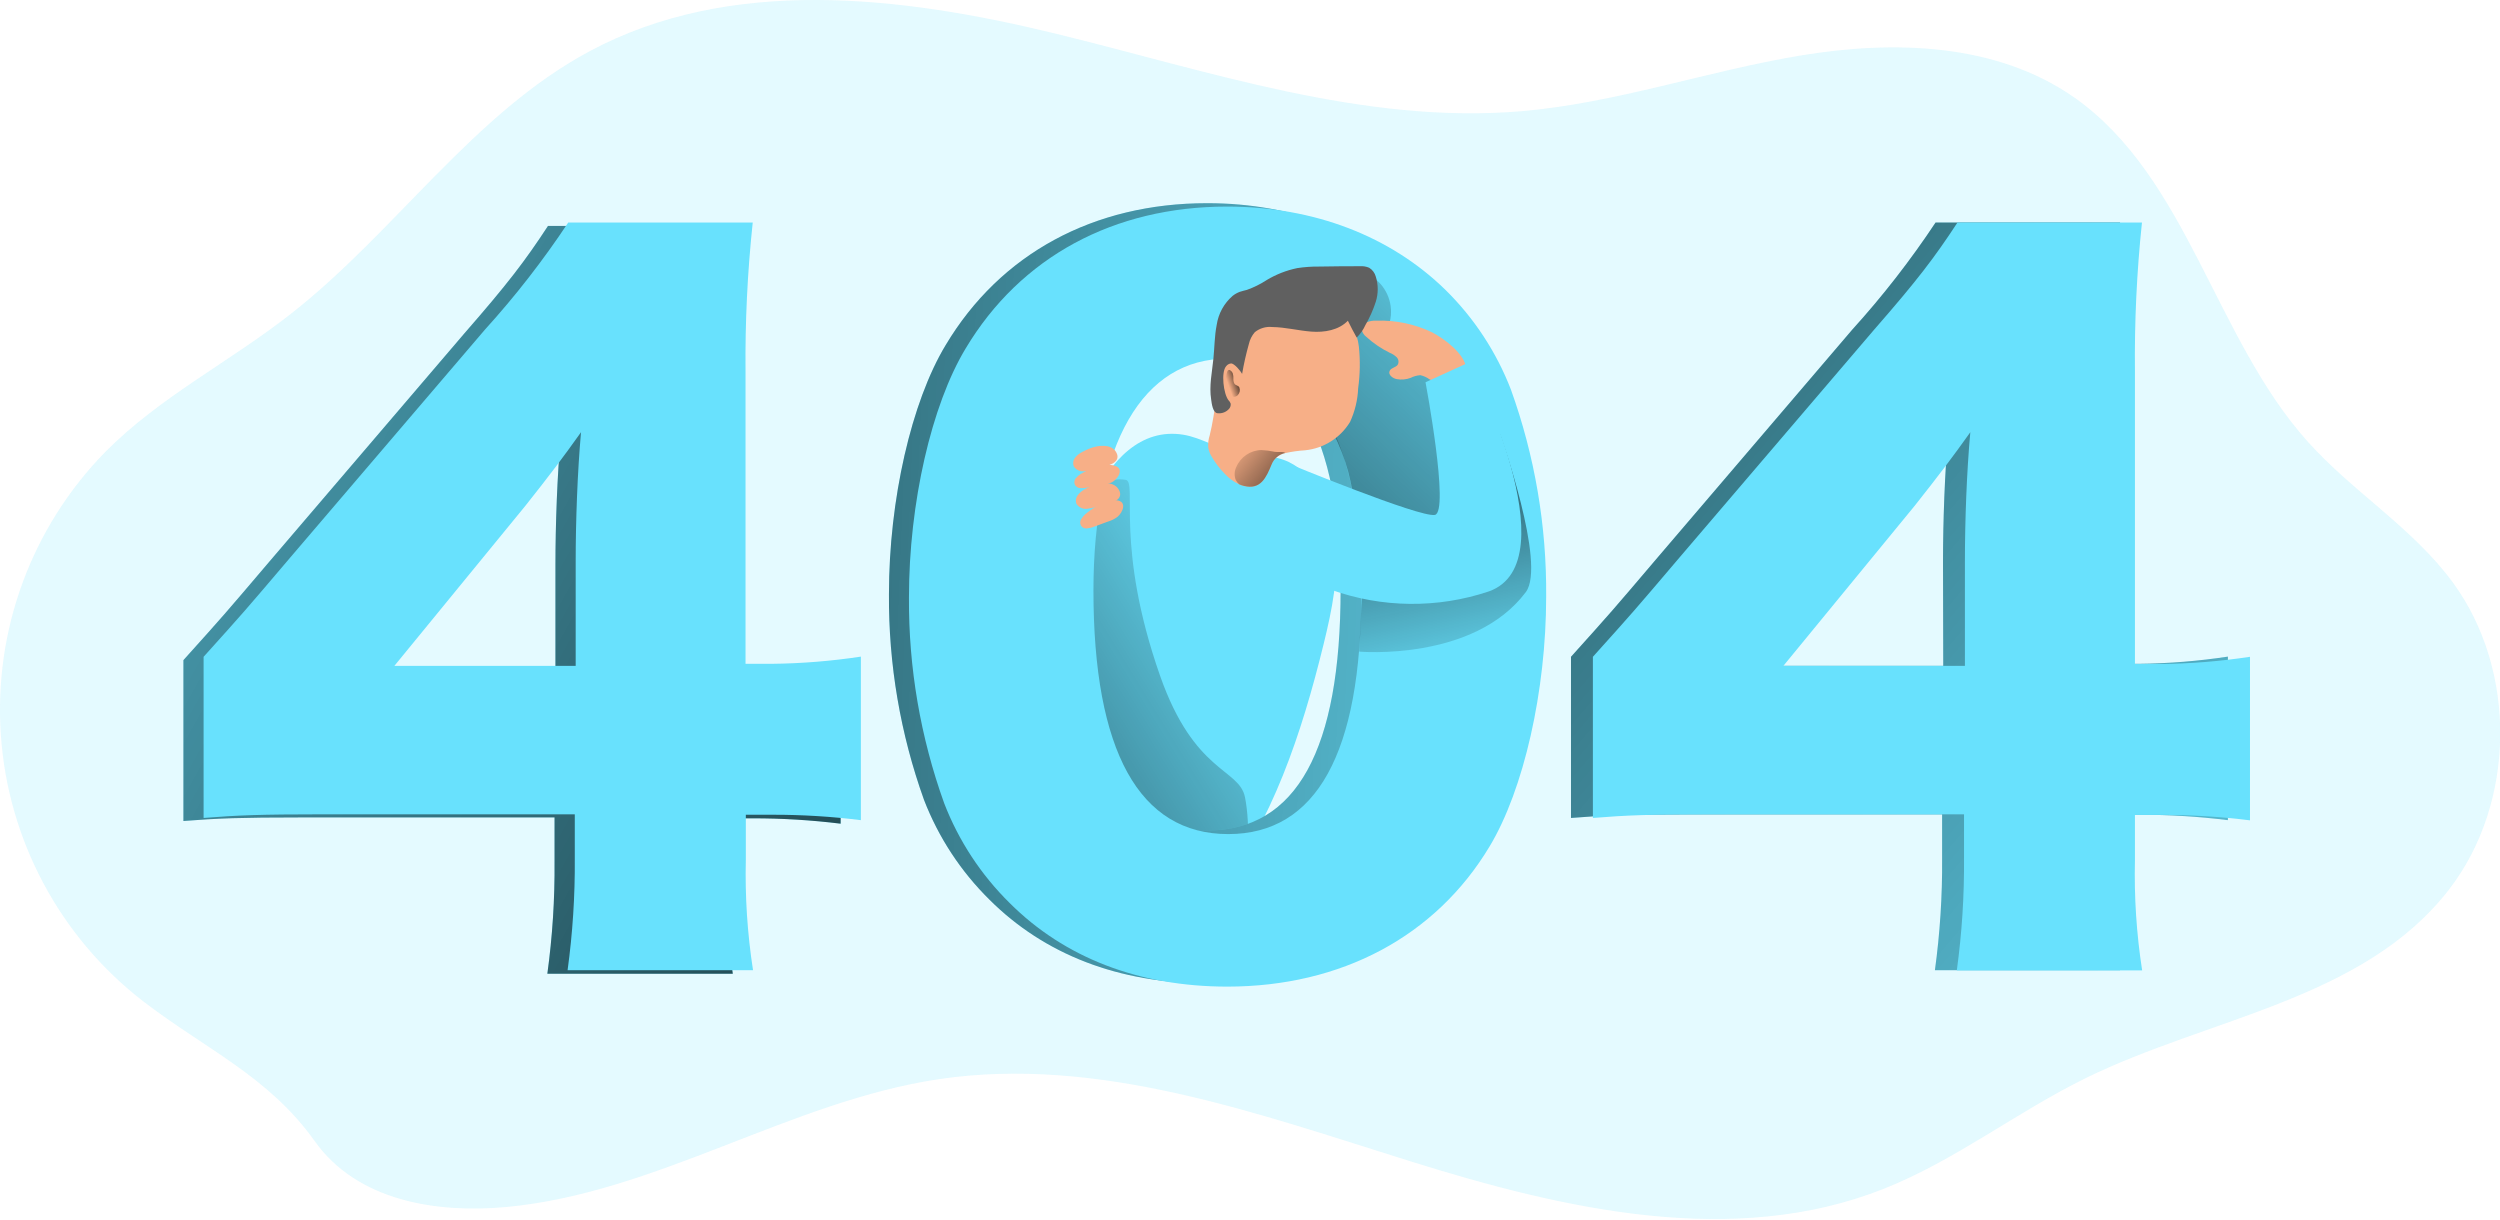
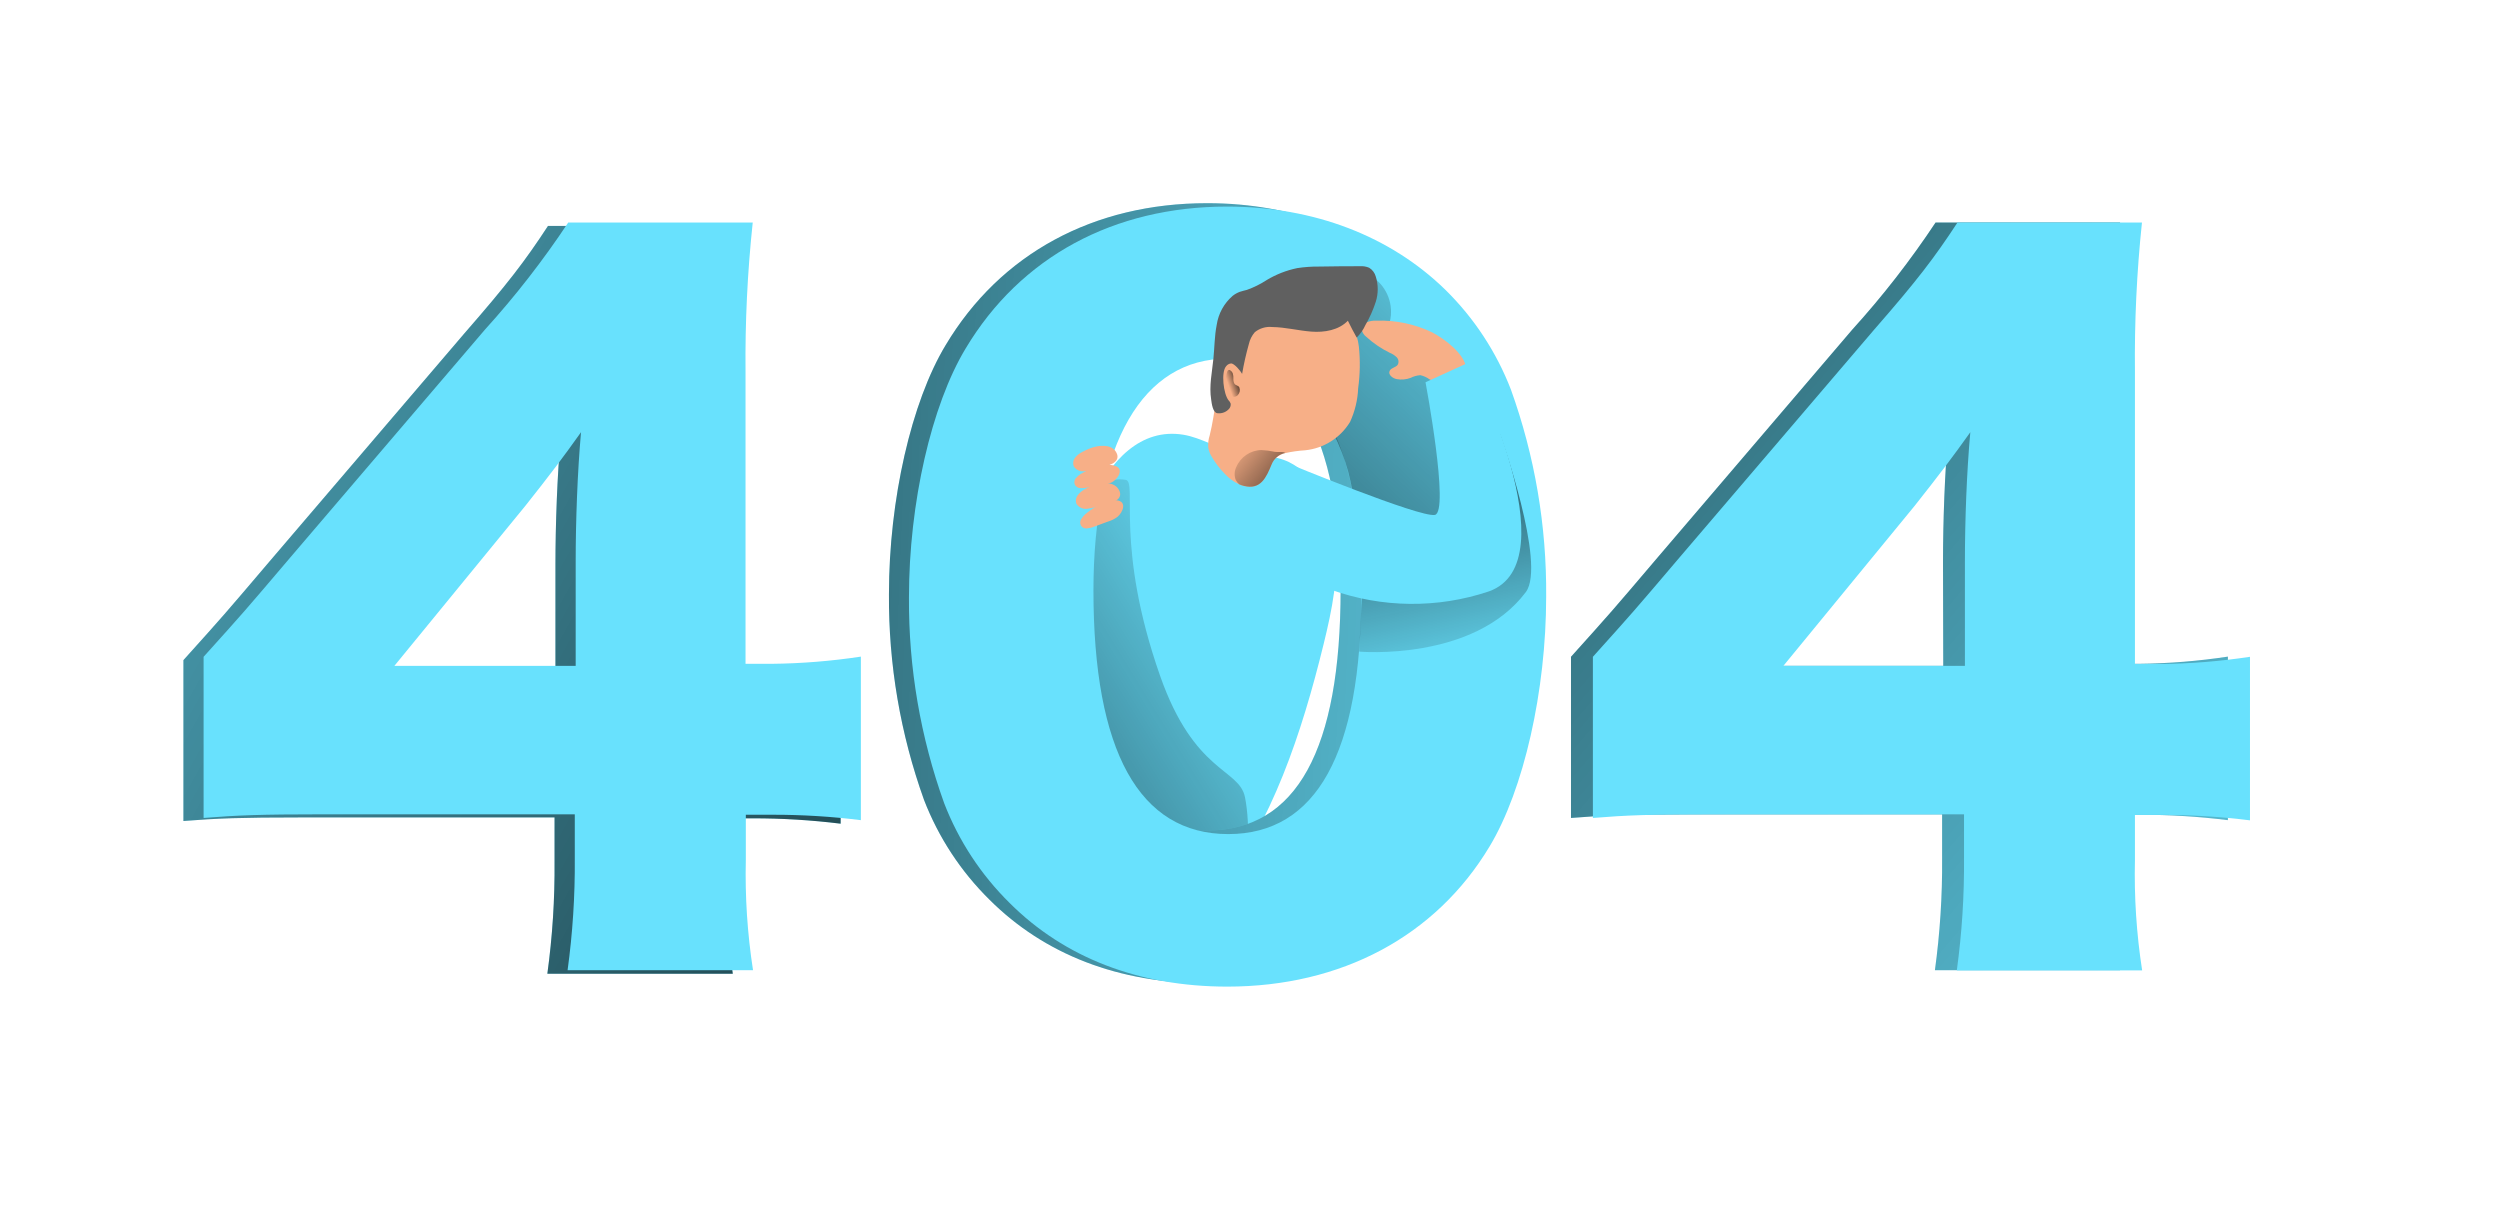
<svg xmlns="http://www.w3.org/2000/svg" xmlns:xlink="http://www.w3.org/1999/xlink" viewBox="0 0 420.07 204.87">
  <linearGradient id="a" gradientUnits="userSpaceOnUse" x1="-65" x2="262.93" y1="72.16" y2="255.66">
    <stop offset="0" stop-opacity="0" />
    <stop offset=".99" />
  </linearGradient>
  <linearGradient id="b" x1="217.16" x2="115.32" xlink:href="#a" y1="164.75" y2="227.42" />
  <linearGradient id="c" x1="425.36" x2="137.36" xlink:href="#a" y1="249.21" y2="3.69" />
  <linearGradient id="d" x1="295.89" x2="-18.16" xlink:href="#a" y1="167.21" y2="154.47" />
  <linearGradient id="e" x1="259.24" x2="169.04" xlink:href="#a" y1="105.38" y2="201.94" />
  <linearGradient id="f" x1="246.43" x2="233.21" xlink:href="#a" y1="180.33" y2="117.97" />
  <linearGradient id="g" x1="206.63" x2="209.22" xlink:href="#a" y1="128.36" y2="127.46" />
  <linearGradient id="h" x1="207.32" x2="222.61" xlink:href="#a" y1="138.38" y2="150.91" />
  <g transform="translate(-.27 -63.77)">
-     <path d="m24.31 232a61.89 61.89 0 0 1 -6.31-92.33c9.16-9.24 21-15.18 31.16-23.18 17.57-13.75 30.58-33.61 50.18-44.11 23.6-12.65 52.2-9.31 78.12-3s51.96 15.35 78.54 13.07c15.83-1.37 31.07-6.73 46.75-9.34s32.88-2.14 46 7c19.1 13.39 23.64 40.45 39.31 57.9 7.59 8.46 17.67 14.48 24.39 23.68 10.81 14.79 10.53 37-.65 51.51-14.32 18.55-40.16 21.49-61 31.69-11.6 5.68-22 13.87-34 18.63-25.22 10-53.59 3.49-79.45-4.59s-52.5-17.8-79.27-13.84c-25 3.72-47.53 19.15-72.74 21.49-11.7 1.09-25.06-1-32.21-11.1-7.69-10.83-18.41-15.48-28.82-23.48z" fill="#68e1fd" opacity=".18" />
+     <path d="m24.31 232a61.89 61.89 0 0 1 -6.31-92.33c9.16-9.24 21-15.18 31.16-23.18 17.57-13.75 30.58-33.61 50.18-44.11 23.6-12.65 52.2-9.31 78.12-3s51.96 15.35 78.54 13.07c15.83-1.37 31.07-6.73 46.75-9.34s32.88-2.14 46 7c19.1 13.39 23.64 40.45 39.31 57.9 7.59 8.46 17.67 14.48 24.39 23.68 10.81 14.79 10.53 37-.65 51.51-14.32 18.55-40.16 21.49-61 31.69-11.6 5.68-22 13.87-34 18.63-25.22 10-53.59 3.49-79.45-4.59s-52.5-17.8-79.27-13.84c-25 3.72-47.53 19.15-72.74 21.49-11.7 1.09-25.06-1-32.21-11.1-7.69-10.83-18.41-15.48-28.82-23.48z" fill="#68e1fd" opacity="0" />
    <path d="m31.09 174.69c6.79-7.55 6.79-7.55 14.49-16.61l32.77-38.35c7.25-8.31 10.12-12.08 14-18h31a217 217 0 0 0 -1.21 25.06v49.11h4.38a105.88 105.88 0 0 0 15-1.21v27.48a120.64 120.64 0 0 0 -14.8-.9h-4.53v7.55a105.46 105.46 0 0 0 1.21 18.57h-31.16a131 131 0 0 0 1.21-18.87v-7.4h-42.73c-9.82 0-14 .15-19.63.6zm62.51-16c0-6.8.3-15.1.91-21.75-3 4.23-5.29 7.25-9.36 12.38l-22.05 26.88h30.5z" fill="#68e1fd" />
    <path d="m31.09 174.69c6.79-7.55 6.79-7.55 14.49-16.61l32.77-38.35c7.25-8.31 10.12-12.08 14-18h31a217 217 0 0 0 -1.21 25.06v49.11h4.38a105.88 105.88 0 0 0 15-1.21v27.48a120.64 120.64 0 0 0 -14.8-.9h-4.53v7.55a105.46 105.46 0 0 0 1.21 18.57h-31.16a131 131 0 0 0 1.21-18.87v-7.4h-42.73c-9.82 0-14 .15-19.63.6zm62.51-16c0-6.8.3-15.1.91-21.75-3 4.23-5.29 7.25-9.36 12.38l-22.05 26.88h30.5z" fill="url(#a)" />
    <path d="m199.13 136.82c3 .5 5.79 2.34 8.8 3 2.63.6 5.4.29 8 1.21 4.85 1.72 8 7.57 8.69 13.44s-.54 11.81-1.94 17.51c-3.68 15.02-8.68 30.02-17.68 41.41-.63.79-1.39 1.62-2.32 1.6a3.22 3.22 0 0 1 -1.73-.81 28.88 28.88 0 0 1 -5.15-4.51c-2.4-2.89-3.79-6.7-5-10.48-3.41-10.64-9.92-17.38-11.13-28.66-1.32-11.83 5.15-36.07 19.46-33.71z" fill="#68e1fd" />
    <path d="m189.45 144.4a5.39 5.39 0 0 0 -3.71.67 10.08 10.08 0 0 0 -4.59 6.54 25.28 25.28 0 0 0 -.29 8.19 110.85 110.85 0 0 0 4.63 23.58c.7 2.22-1.3 7.49.15 9.31 1.18 1.48.59 10.37 2.13 11.47 4.27 3.08 13.14 1.38 17.41 4.46 5.53 4 5.16-6.56 4.28-10.91-1-4.85-8.51-4-14.26-20.38-7.65-21.8-3.79-32.48-5.75-32.93z" fill="url(#b)" />
    <path d="m264.24 174.13c6.79-7.55 6.79-7.55 14.49-16.61l32.77-38.36a150.72 150.72 0 0 0 14-18h31a217 217 0 0 0 -1.21 25.07v49.08h4.38a107.39 107.39 0 0 0 14.95-1.21v27.48a118.69 118.69 0 0 0 -14.8-.91h-4.53v7.55a105.32 105.32 0 0 0 1.21 18.57h-31.11a131 131 0 0 0 1.21-18.79v-7.4h-42.73c-9.82 0-14.05.15-19.63.61zm62.51-16c0-6.8.3-15.1.9-21.74-3 4.22-5.28 7.24-9.36 12.38l-22 26.88h30.5z" fill="#68e1fd" />
    <path d="m264.24 174.13c6.79-7.55 6.79-7.55 14.49-16.61l32.77-38.36a150.72 150.72 0 0 0 14-18h31a217 217 0 0 0 -1.21 25.07v49.08h4.38a107.39 107.39 0 0 0 14.95-1.21v27.48a118.69 118.69 0 0 0 -14.8-.91h-4.53v7.55a105.32 105.32 0 0 0 1.21 18.57h-31.11a131 131 0 0 0 1.21-18.79v-7.4h-42.73c-9.82 0-14.05.15-19.63.61zm62.51-16c0-6.8.3-15.1.9-21.74-3 4.22-5.28 7.24-9.36 12.38l-22 26.88h30.5z" fill="url(#c)" />
    <path d="m166.53 214.94a47.64 47.64 0 0 1 -11-16.77 100.34 100.34 0 0 1 -5.89-34.58c0-15.85 3.78-32.31 9.52-41.82 9.21-15.41 24.91-23.86 43.94-23.86 14.65 0 27.48 5 36.69 14a47.6 47.6 0 0 1 11 16.76 100.62 100.62 0 0 1 5.88 34.73c0 15.86-3.77 32.47-9.51 42-9.06 15.12-24.91 23.6-44.09 23.6-14.8 0-27.33-4.86-36.54-14.06zm14-52.55c0 27 7.7 40.92 22.65 40.92s22.35-13.59 22.35-40.47c0-25.82-7.85-39.41-22.5-39.41-14.15 0-22.46 14.34-22.46 38.96z" fill="#68e1fd" />
    <path d="m166.53 214.94a47.64 47.64 0 0 1 -11-16.77 100.34 100.34 0 0 1 -5.89-34.58c0-15.85 3.78-32.31 9.52-41.82 9.21-15.41 24.91-23.86 43.94-23.86 14.65 0 27.48 5 36.69 14a47.6 47.6 0 0 1 11 16.76 100.62 100.62 0 0 1 5.88 34.73c0 15.86-3.77 32.47-9.51 42-9.06 15.12-24.91 23.6-44.09 23.6-14.8 0-27.33-4.86-36.54-14.06zm14-52.55c0 27 7.7 40.92 22.65 40.92s22.35-13.59 22.35-40.47c0-25.82-7.85-39.41-22.5-39.41-14.15 0-22.46 14.34-22.46 38.96z" fill="url(#d)" />
    <path d="m34.48 174.13c6.8-7.55 6.8-7.55 14.5-16.61l32.77-38.36a150.72 150.72 0 0 0 14-18h31a217 217 0 0 0 -1.21 25.07v49.08h4.38a107.39 107.39 0 0 0 15-1.21v27.48a118.69 118.69 0 0 0 -14.8-.91h-4.53v7.55a105.32 105.32 0 0 0 1.21 18.57h-31.16a131 131 0 0 0 1.21-18.79v-7.4h-42.74c-9.81 0-14 .15-19.63.61zm62.52-16c0-6.8.3-15.1.9-21.74-3 4.22-5.28 7.24-9.36 12.38l-22 26.88h30.46z" fill="#68e1fd" />
    <path d="m169.92 215.5a47.62 47.62 0 0 1 -11-16.76 100.34 100.34 0 0 1 -5.92-34.58c0-15.85 3.78-32.31 9.52-41.83 9.21-15.4 24.91-23.85 43.94-23.85 14.64 0 27.48 5 36.69 14a47.48 47.48 0 0 1 11 16.76 100.35 100.35 0 0 1 5.92 34.76c0 15.85-3.77 32.47-9.51 42-9.06 15.1-24.92 23.55-44.09 23.55-14.8-.01-27.33-4.84-36.55-14.05zm14.08-52.5c0 27 7.7 40.92 22.65 40.92 14.8 0 22.35-13.59 22.35-40.46 0-25.83-7.86-39.42-22.5-39.42-14.23-.04-22.5 14.3-22.5 38.96z" fill="#68e1fd" />
    <path d="m231.1 110.45a7.06 7.06 0 0 1 2.71 7.34 14.34 14.34 0 0 1 9.74 5.2 18.8 18.8 0 0 1 3.75 9.77 51.3 51.3 0 0 1 -.23 10.58 11 11 0 0 1 -.74 3.54 7.5 7.5 0 0 1 -5.13 3.85 22.09 22.09 0 0 1 -6.6.31l-5.25-.28a1.08 1.08 0 0 1 -.5-.11 1 1 0 0 1 -.35-.72c-.36-2.15-.91-3.09-1.3-5.24a33.51 33.51 0 0 0 -5.6-12.59 4.72 4.72 0 0 1 -1-1.95 5.29 5.29 0 0 1 .64-2.86 39.39 39.39 0 0 0 1.76-5.29 55.82 55.82 0 0 1 1.65-6.38 9.36 9.36 0 0 1 4-5.08" fill="url(#e)" />
    <path d="m228.65 173.26s19.22 1.7 28-10c3.5-4.64-4.3-26.5-4.3-26.5l-8.87 15.88-14 3.18z" fill="url(#f)" />
    <path d="m267.92 174.13c6.79-7.55 6.79-7.55 14.49-16.61l32.77-38.36c7.25-8.3 10.12-12.08 14-18h31a217 217 0 0 0 -1.18 25.1v49.08h4.38a107.39 107.39 0 0 0 14.95-1.21v27.48a118.69 118.69 0 0 0 -14.8-.91h-4.53v7.55a105.32 105.32 0 0 0 1.21 18.57h-31.14a131 131 0 0 0 1.21-18.82v-7.4h-42.73c-9.82 0-14.05.15-19.63.61zm62.51-16c0-6.8.3-15.1.91-21.74-3 4.22-5.29 7.24-9.36 12.38l-22.05 26.88h30.5z" fill="#68e1fd" />
    <g fill="#f7af87">
      <path d="m183.55 139.06a10.18 10.18 0 0 0 -1.5.69 3.47 3.47 0 0 0 -1.16.95 1.48 1.48 0 0 0 -.2 1.43 1.86 1.86 0 0 0 1.93.81c1.23-.12 2.37-.73 3.6-.94s2.39-1.06 1.52-2.37-2.96-1.03-4.19-.57z" />
      <path d="m187.47 142c-1.8-.47-3.68.32-5.3 1.23a3.13 3.13 0 0 0 -1 .77 1 1 0 0 0 .69 1.78 3.39 3.39 0 0 0 1.1-.07l2.49-.43a5.34 5.34 0 0 0 1.67-.48c1.13-.66 2.09-2.37.35-2.8z" />
      <path d="m184 145.31a11.38 11.38 0 0 0 -1.5.7 3.47 3.47 0 0 0 -1.16 1 1.49 1.49 0 0 0 -.2 1.42 1.86 1.86 0 0 0 1.93.81c1.23-.12 2.37-.73 3.6-.94s2.39-1.05 1.52-2.37-2.98-1.08-4.19-.62z" />
      <path d="m187.88 147.83c-1.85-.15-3.56 1-5 2.14a3.28 3.28 0 0 0 -.87.95 1 1 0 0 0 1 1.62 3.3 3.3 0 0 0 1.06-.26l2.37-.87a5.34 5.34 0 0 0 1.57-.77c.99-.82 1.66-2.64-.13-2.81z" />
      <path d="m240.88 119.6a20.16 20.16 0 0 0 -9.35-1.95 3.9 3.9 0 0 0 -1.6.26 1.4 1.4 0 0 0 -.84 1.28 1.94 1.94 0 0 0 .76 1.18 17 17 0 0 0 3.94 2.68 3.51 3.51 0 0 1 1.16.75 1.06 1.06 0 0 1 .17 1.27c-.33.46-1.09.48-1.34 1-.33.65.5 1.29 1.22 1.41a4.43 4.43 0 0 0 2.28-.21 4.25 4.25 0 0 1 1.64-.46 4 4 0 0 1 1.56.71c1.58.9 6.49.93 6.18-1.81-.29-2.54-3.76-5.06-5.78-6.11z" />
    </g>
    <path d="m216.72 141.65s22.11 9.11 24.64 8.64-1.56-22.29-1.56-22.29l7.54-3.45s17 33.7 3.08 38.6a40.45 40.45 0 0 1 -26.48-.28z" fill="#68e1fd" />
    <path d="m228.48 129a14.94 14.94 0 0 1 -1.36 5.66 10 10 0 0 1 -7.55 4.77 22.39 22.39 0 0 0 -3.34.47 3.15 3.15 0 0 0 -2.29 1.91c-.89 2.16-1.81 4.35-4.68 3.62a3.6 3.6 0 0 1 -.78-.27 7.72 7.72 0 0 1 -2.39-1.75 14.39 14.39 0 0 1 -2.18-2.84 4.15 4.15 0 0 1 -.62-1.58 5.16 5.16 0 0 1 .24-2.05c1-4 1.16-8.53 2.58-12.43a18.24 18.24 0 0 1 7.86-9.42c3.59-2.09 8.58-2.12 11.63.73a10.5 10.5 0 0 1 3 6.2 29.12 29.12 0 0 1 -.12 6.98z" fill="#f7af87" />
    <path d="m204.16 124c.19-1.88.18-3.79.55-5.64a8 8 0 0 1 2.67-4.87 4.44 4.44 0 0 1 1.2-.68c.39-.14.8-.22 1.2-.33a15.76 15.76 0 0 0 3.34-1.66 16.49 16.49 0 0 1 5.12-2 22.74 22.74 0 0 1 3.69-.26q3.4-.06 6.83-.06a3.36 3.36 0 0 1 1.57.26 2.53 2.53 0 0 1 1.11 1.48 7.05 7.05 0 0 1 0 4.24 20.22 20.22 0 0 1 -1.75 3.92 6.84 6.84 0 0 1 -1.46 2.09c-.53-.92-1-1.87-1.48-2.83-1.53 1.59-3.94 2-6.14 1.83s-4.36-.74-6.56-.77a4 4 0 0 0 -2.94.87 4.6 4.6 0 0 0 -1 2 49.56 49.56 0 0 0 -1.13 5c-.26-.49-1.31-1.77-1.86-1.75a1.16 1.16 0 0 0 -.81.45c-.91 1-.46 4.67.38 5.73a1.44 1.44 0 0 1 .37.58 1.12 1.12 0 0 1 -.24.83 2.23 2.23 0 0 1 -1.9.78c-.88 0-1.05-1.68-1.14-2.3-.37-2.31.16-4.64.38-6.91z" fill="#606060" />
    <path d="m207.67 128.22a1.67 1.67 0 0 1 -.16-.83 2.42 2.42 0 0 0 -.09-.85 1.09 1.09 0 0 0 -.51-.59.38.38 0 0 0 -.21 0 .39.39 0 0 0 -.23.28 5 5 0 0 0 .11 3.35 1.33 1.33 0 0 0 .77.86 1 1 0 0 0 .91-.28 1.23 1.23 0 0 0 .26-1.27c-.17-.4-.64-.31-.85-.67z" fill="url(#g)" />
    <path d="m216.23 139.88a3.15 3.15 0 0 0 -2.29 1.91c-.89 2.16-1.81 4.35-4.68 3.62a3.6 3.6 0 0 1 -.78-.27 2.33 2.33 0 0 1 -.58-.75 2.69 2.69 0 0 1 .08-2.1 4.69 4.69 0 0 1 4.22-2.9 13.45 13.45 0 0 1 2.27.3c.46.06 1 0 1.42.05a.87.87 0 0 1 .34.14z" fill="url(#h)" />
  </g>
</svg>
